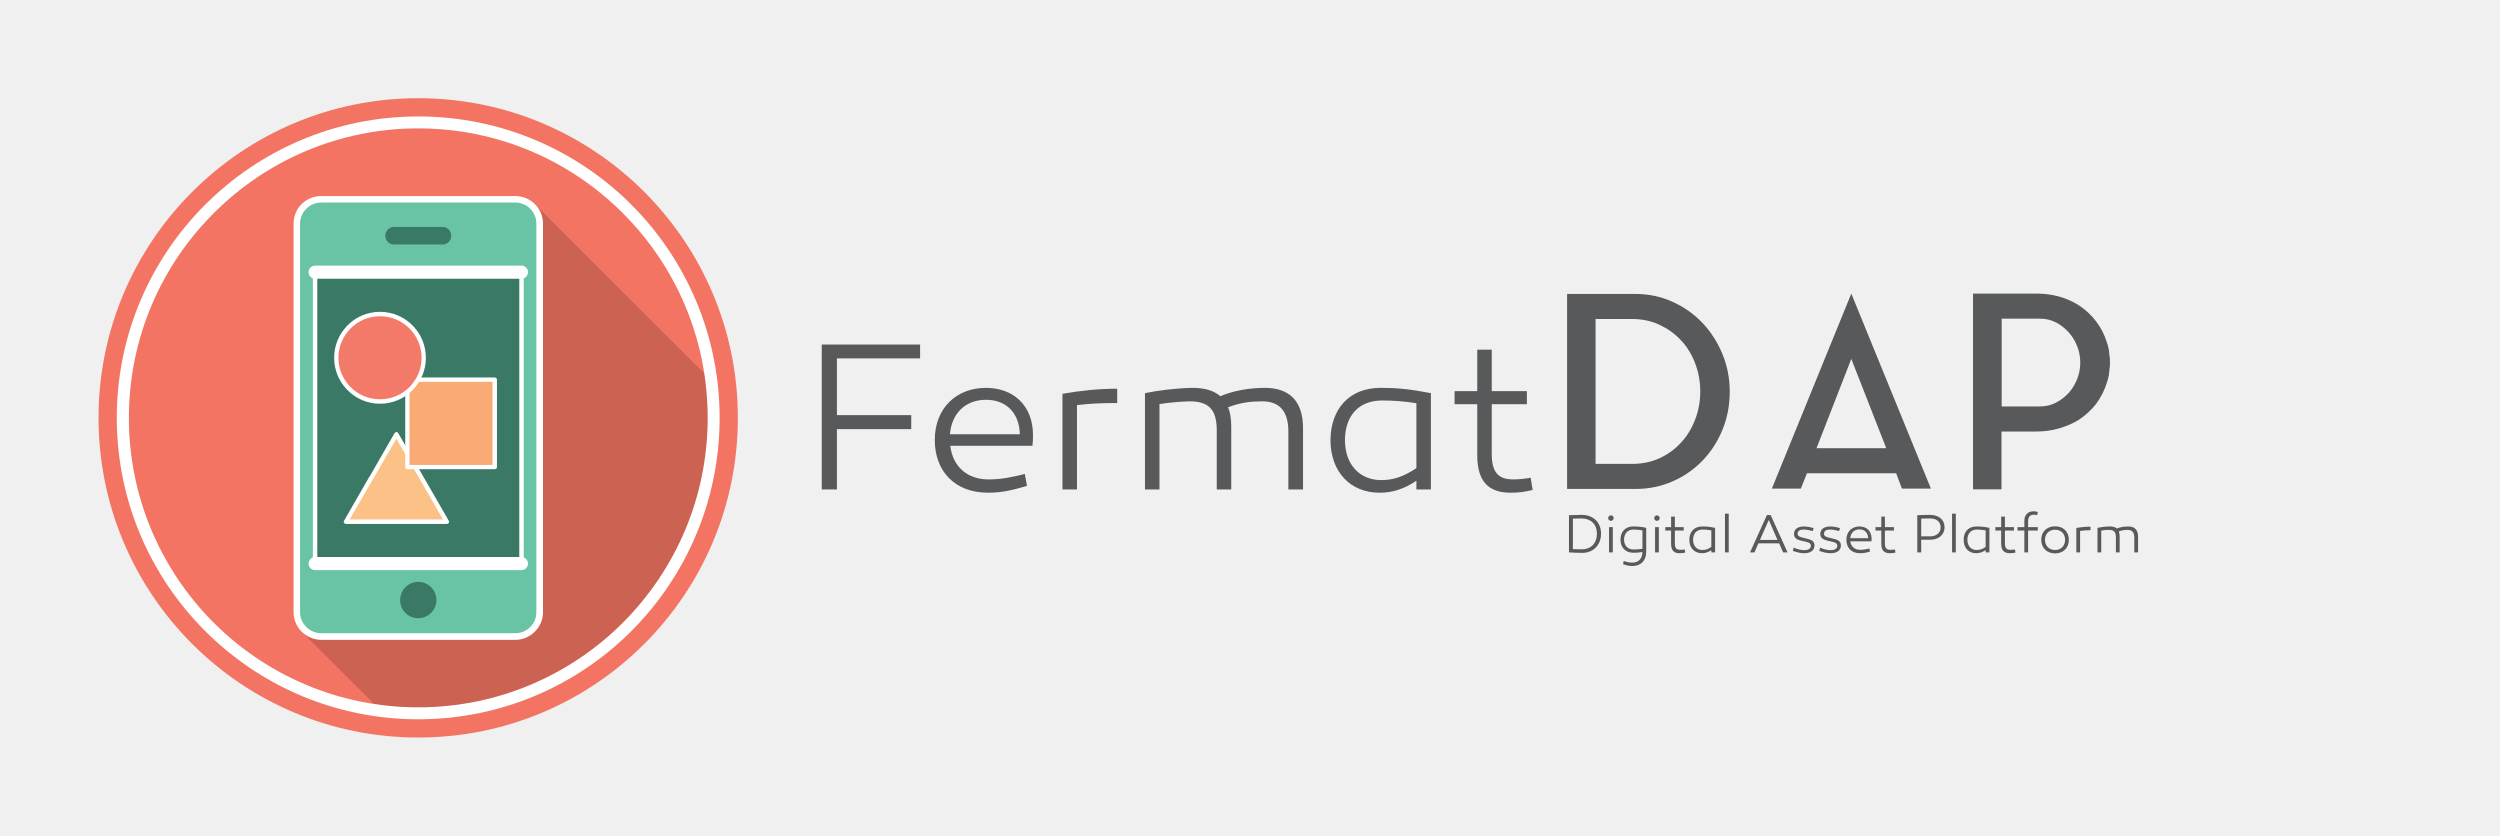
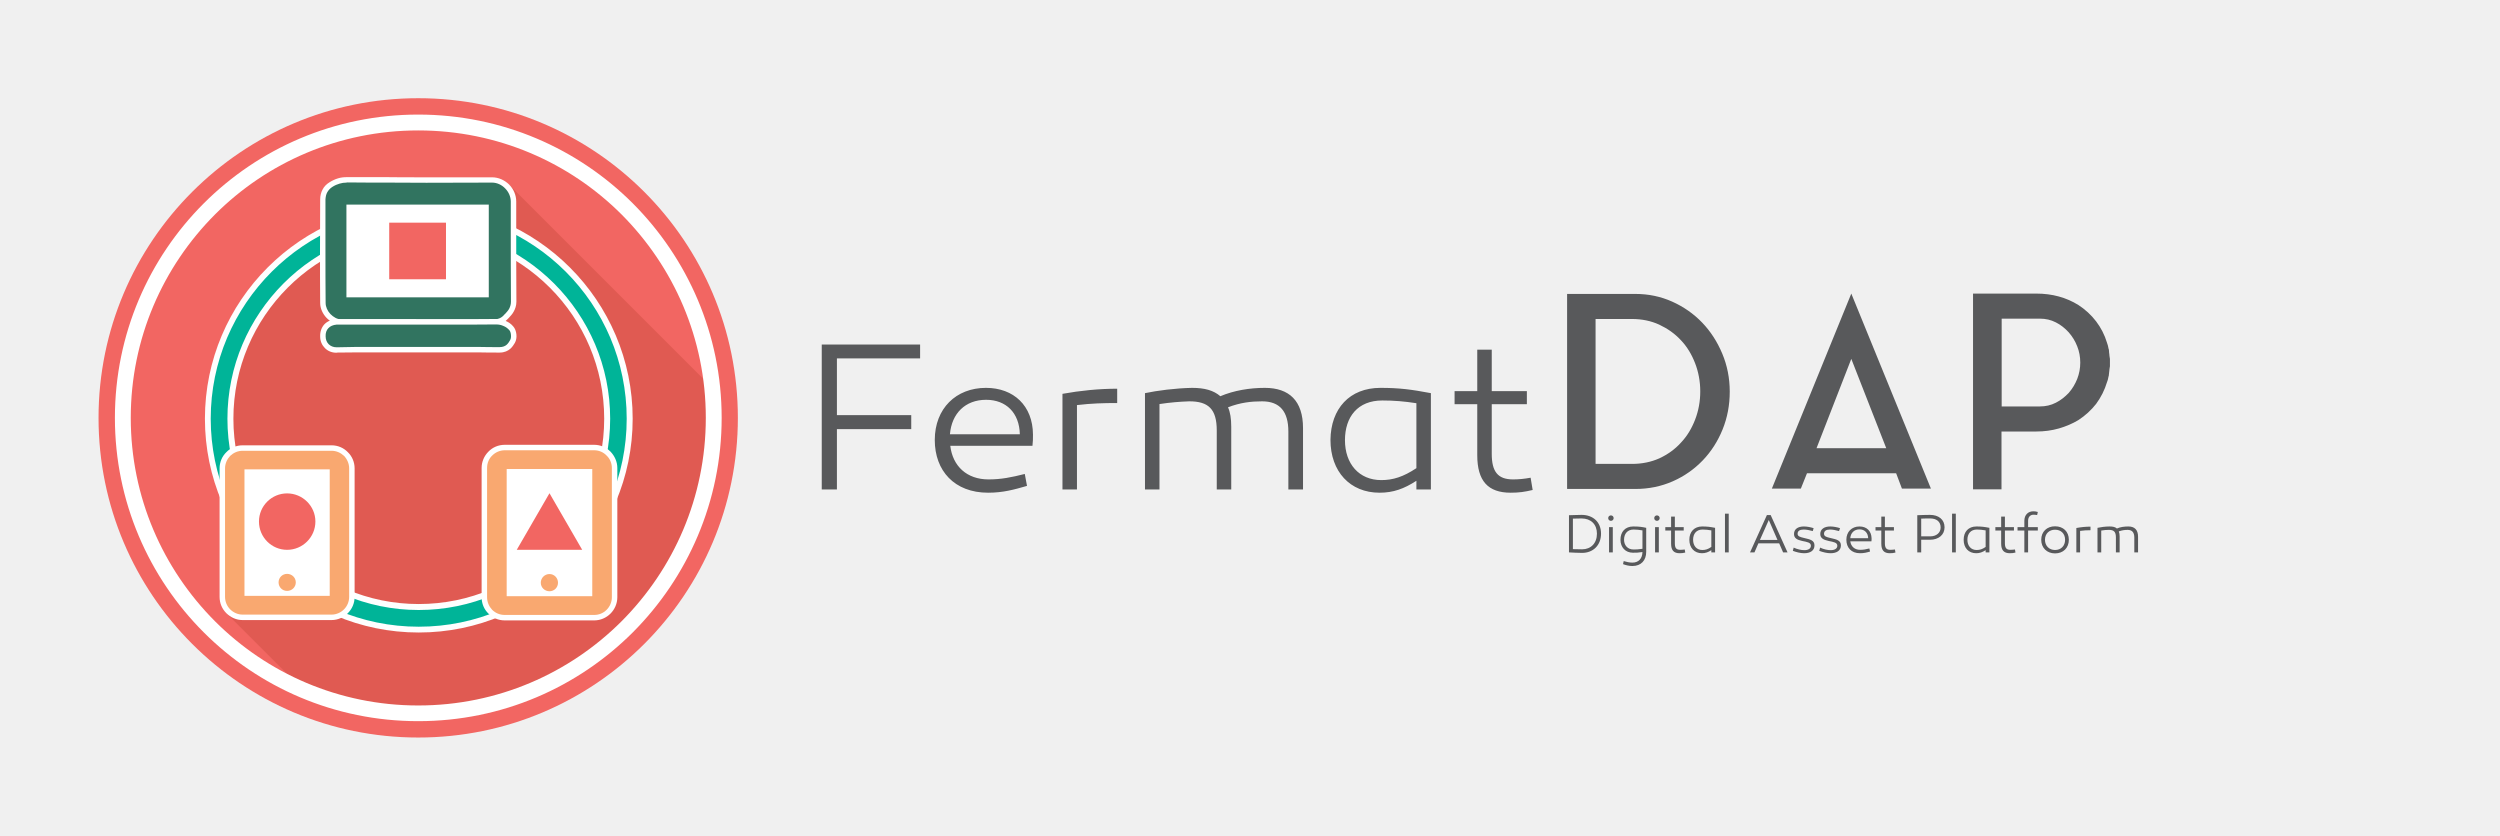
<svg xmlns="http://www.w3.org/2000/svg" xml:space="preserve" width="146.643mm" height="49.022mm" version="1.1" style="shape-rendering:geometricPrecision; text-rendering:geometricPrecision; image-rendering:optimizeQuality; fill-rule:evenodd; clip-rule:evenodd" viewBox="0 0 14664 4902">
  <defs>
    <style type="text/css">
   
-     .fil7 {fill:#3B7967}
-     .fil5 {fill:#68C4A4}
-     .fil10 {fill:#F37A68}
-     .fil9 {fill:#F9AA75}
-     .fil8 {fill:#FCC186}
-     .fil3 {fill:#CC6252}
-     .fil2 {fill:#F37463}
-     .fil6 {fill:#3B7967;fill-rule:nonzero}
-     .fil1 {fill:#57595B;fill-rule:nonzero}
-     .fil0 {fill:#58595B;fill-rule:nonzero}
-     .fil4 {fill:white;fill-rule:nonzero}
+     .fil4 {fill:#FEFEFE}
+     .fil3 {fill:#00B498}
+     .fil8 {fill:#317460}
+     .fil2 {fill:#E05A52}
+     .fil0 {fill:#F26662}
+     .fil5 {fill:#F9A870}
+     .fil7 {fill:white}
+     .fil1 {fill:#58595B;fill-rule:nonzero}
+     .fil6 {fill:white;fill-rule:nonzero}
   
  </style>
  </defs>
  <g id="Capa_x0020_1">
-     <path class="fil0" d="M4909 2435l0 -333 488 0 0 -81 -577 0 0 850 89 0 0 -354 436 0 0 -82 -436 0zm874 -160c-175,0 -300,121 -300,306 0,180 115,309 313,309 87,0 152,-18 228,-40l-13 -70c-79,20 -139,32 -213,32 -127,0 -210,-78 -224,-197l482 0c3,-28 3,-38 3,-66 -1,-169 -113,-274 -276,-274zm1 70c117,0 195,76 198,202l-410 0c10,-122 90,-202 212,-202zm769 -65c-107,0 -216,11 -321,30l0 561 85 0 0 -495c85,-10 154,-12 236,-12l0 -84zm866 -5c-88,0 -181,15 -261,49 -39,-34 -92,-49 -166,-49 -98,2 -205,16 -276,31l0 565 85 0 0 -501c66,-10 120,-14 175,-16 112,0 161,45 161,171l0 346 85 0 0 -367c0,-49 -6,-87 -19,-115 73,-28 136,-35 200,-35 105,0 154,61 154,177l0 340 86 0 0 -360c0,-160 -81,-236 -224,-236zm678 0c-181,0 -291,122 -293,305 0,186 115,310 288,310 80,0 144,-23 216,-70l0 51 85 0 0 -565c-116,-22 -187,-31 -296,-31zm11 74c69,0 128,5 200,16l0 381c-77,51 -137,70 -206,70 -130,0 -213,-95 -213,-234 0,-137 75,-233 219,-233zm870 453c-37,7 -72,10 -103,10 -90,0 -125,-46 -125,-150l0 -291 206 0 0 -77 -206 0 0 -243 -85 0 0 243 -133 0 0 77 133 0 0 299c0,151 63,220 196,220 50,0 82,-5 129,-16l-12 -72z" />
-     <path class="fil0" d="M9277 3020c-25,0 -55,2 -74,2l0 218c19,1 51,3 77,3 64,0 111,-44 111,-113 0,-68 -47,-110 -114,-110zm3 202c-17,0 -37,-1 -54,-1l0 -179c16,0 35,-1 51,-1 54,0 90,34 90,89 0,57 -36,92 -87,92zm169 -167c9,0 16,-7 16,-16 0,-9 -7,-16 -16,-16 -9,0 -16,7 -16,16 0,9 7,16 16,16zm11 37l-22 0 0 148 22 0 0 -148zm120 -4c-47,0 -75,31 -75,78 0,44 29,76 73,76 19,0 31,0 56,-4 -1,39 -23,62 -59,62 -17,0 -35,-4 -51,-9l-4 18c16,6 35,11 55,11 51,0 81,-33 81,-83l0 -141c-22,-5 -41,-8 -76,-8zm2 18c18,0 33,2 52,5l0 108c-26,4 -37,4 -53,4 -33,0 -55,-24 -55,-57 0,-35 20,-60 56,-60zm137 -51c9,0 16,-7 16,-16 0,-9 -7,-16 -16,-16 -9,0 -16,7 -16,16 0,9 7,16 16,16zm11 37l-22 0 0 148 22 0 0 -148zm152 131c-9,1 -18,2 -26,2 -24,0 -32,-11 -32,-38l0 -75 52 0 0 -20 -52 0 0 -62 -22 0 0 62 -34 0 0 20 34 0 0 77c0,39 16,56 50,56 13,0 21,-1 33,-4l-3 -18zm102 -135c-46,0 -75,31 -75,78 0,48 30,79 74,79 20,0 37,-6 55,-18l0 13 22 0 0 -144c-30,-6 -48,-8 -76,-8zm3 18c18,0 33,2 51,5l0 97c-20,14 -35,18 -53,18 -33,0 -54,-24 -54,-60 0,-35 19,-60 56,-60zm153 -93l-22 0 0 227 22 0 0 -227zm174 174l122 0 23 53 26 0 -99 -219 -22 0 -99 219 26 0 23 -53zm61 -137l51 117 -103 0 52 -117zm141 181c21,8 46,14 66,14 36,0 61,-15 61,-46 0,-29 -24,-35 -59,-43 -26,-6 -40,-10 -40,-25 0,-17 13,-25 36,-25 15,0 35,4 53,9l5 -17c-15,-5 -37,-10 -57,-10 -36,0 -58,16 -58,44 0,24 16,34 48,41 29,6 51,9 51,28 0,17 -16,26 -38,26 -18,0 -42,-5 -63,-15l-5 19zm155 0c21,8 46,14 66,14 36,0 61,-15 61,-46 0,-29 -24,-35 -60,-43 -26,-6 -39,-10 -39,-25 0,-17 13,-25 35,-25 16,0 35,4 53,9l6 -17c-15,-5 -37,-10 -57,-10 -36,0 -59,16 -59,44 0,24 17,34 49,41 29,6 51,9 51,28 0,17 -16,26 -39,26 -18,0 -41,-5 -62,-15l-5 19zm236 -143c-45,0 -77,31 -77,78 0,46 29,79 80,79 23,0 39,-4 59,-10l-4 -18c-20,5 -35,8 -54,8 -33,0 -54,-20 -58,-50l124 0c1,-7 1,-10 1,-17 -1,-44 -29,-70 -71,-70zm0 17c30,0 50,20 51,52l-105 0c2,-31 23,-52 54,-52zm208 118c-10,1 -19,2 -27,2 -23,0 -32,-11 -32,-38l0 -75 53 0 0 -20 -53 0 0 -62 -21 0 0 62 -34 0 0 20 34 0 0 77c0,39 16,56 50,56 13,0 21,-1 33,-4l-3 -18zm205 -203c-25,0 -49,1 -74,2l0 218 23 0 0 -74 51 0c51,0 86,-29 86,-73 0,-46 -35,-73 -86,-73zm-51 126l0 -104c20,-1 36,-1 53,-1 36,0 61,18 61,53 0,31 -25,52 -61,52l-53 0zm203 -133l-22 0 0 227 22 0 0 -227zm121 75c-47,0 -75,31 -75,78 0,48 29,79 74,79 20,0 36,-6 55,-18l0 13 22 0 0 -144c-30,-6 -48,-8 -76,-8zm3 18c17,0 32,2 51,5l0 97c-20,14 -35,18 -53,18 -33,0 -54,-24 -54,-60 0,-35 19,-60 56,-60zm223 117c-10,1 -19,2 -27,2 -23,0 -32,-11 -32,-38l0 -75 53 0 0 -20 -53 0 0 -62 -22 0 0 62 -34 0 0 20 34 0 0 77c0,39 17,56 51,56 13,0 21,-1 33,-4l-3 -18zm134 -111l0 -20 -57 0 0 -37c0,-23 13,-36 32,-36 7,0 14,1 21,2l4 -18c-9,-3 -18,-4 -26,-4 -31,0 -53,21 -53,56l0 37 -40 0 0 20 40 0 0 128 22 0 0 -128 57 0zm101 -25c-47,0 -81,31 -81,79 0,48 34,80 81,80 48,0 81,-32 81,-80 0,-48 -33,-79 -81,-79zm0 139c-34,0 -59,-24 -59,-60 0,-36 25,-59 59,-59 35,0 59,23 59,59 0,36 -24,60 -59,60zm208 -137c-28,0 -56,3 -83,8l0 143 22 0 0 -126c22,-3 39,-4 61,-4l0 -21zm222 -1c-23,0 -47,3 -67,12 -10,-9 -24,-12 -43,-12 -25,0 -53,4 -71,8l0 144 22 0 0 -128c17,-3 31,-4 45,-4 29,0 41,11 41,44l0 88 22 0 0 -94c0,-12 -2,-22 -5,-29 19,-7 35,-9 52,-9 26,0 39,15 39,45l0 87 22 0 0 -92c0,-41 -21,-60 -57,-60z" />
-     <path class="fil1" d="M9592 1724c77,0 149,15 216,45 67,30 126,71 176,123 50,52 89,113 118,182 29,69 44,144 44,223 0,79 -14,153 -42,222 -28,69 -67,130 -116,181 -50,52 -108,93 -176,123 -68,30 -141,45 -220,45l-400 0 0 -1144 400 0zm-19 997c58,0 112,-11 161,-33 49,-23 91,-53 126,-92 36,-38 63,-83 83,-135 20,-52 30,-107 30,-165 0,-58 -10,-113 -30,-165 -20,-52 -47,-97 -83,-135 -36,-39 -79,-69 -128,-92 -48,-22 -102,-33 -159,-33l-214 0 0 850 214 0z" />
-     <path id="1" class="fil1" d="M10393 2866l466 -1144 467 1144 -170 0 -34 -90 -523 0 -36 90 -170 0zm262 -237l409 0 -205 -524 -204 524z" />
-     <path id="2" class="fil1" d="M12373 2086c1,6 2,12 3,19 0,6 0,13 0,20l0 2 0 1c0,7 0,14 0,20 -1,7 -2,13 -3,19l0 2 -4 37c-1,1 -2,3 -2,6 -1,6 -2,10 -3,14 -1,5 -3,9 -5,15 -14,47 -36,90 -64,128 -29,37 -64,69 -104,95 -35,21 -73,37 -114,49 -42,12 -86,18 -133,18l-204 0 0 339 -167 0 0 -1148 371 0c94,0 176,23 247,67 40,26 75,58 104,96 28,37 50,79 64,126 4,12 7,21 8,30 0,3 1,5 2,6 1,6 2,12 2,19 1,6 1,12 2,17l0 3zm-409 298c35,0 66,-7 95,-22 28,-14 53,-34 75,-57 21,-24 38,-52 50,-82 12,-31 18,-63 18,-96 0,-34 -6,-66 -18,-96 -12,-31 -29,-58 -50,-82 -22,-24 -47,-44 -75,-58 -29,-15 -60,-22 -95,-22l-223 0 0 515 223 0z" />
-     <path class="fil2" d="M4328 2451c0,-1035 -839,-1875 -1875,-1875 -1035,0 -1875,840 -1875,1875 0,1036 840,1875 1875,1875 1036,0 1875,-839 1875,-1875z" />
-     <path class="fil3" d="M4186 2451c0,-74 -4,-147 -13,-219l-1036 -1035 -1368 2508 466 465c71,9 144,14 218,14 957,0 1733,-776 1733,-1733z" />
-     <path class="fil4" d="M4151 2451c0,-469 -190,-893 -497,-1200 -307,-308 -732,-498 -1201,-498 -468,0 -893,190 -1200,498 -307,307 -497,731 -497,1200 0,469 190,893 497,1201 307,307 732,497 1200,497 469,0 894,-190 1201,-497 307,-308 497,-732 497,-1201zm-447 -1250c319,320 517,762 517,1250 0,488 -198,930 -517,1250 -320,320 -762,518 -1251,518 -488,0 -930,-198 -1250,-518 -320,-320 -518,-762 -518,-1250 0,-488 198,-930 518,-1250 320,-320 762,-518 1250,-518 489,0 931,198 1251,518z" />
-     <path class="fil5" d="M1741 3591l0 -2280c0,-78 64,-142 143,-142l1139 0c79,0 143,64 143,142l0 2280c0,78 -64,142 -143,142l-1139 0c-79,0 -143,-64 -143,-142z" />
-     <path class="fil4" d="M1722 3591l0 -2280c0,-44 18,-85 47,-114 30,-29 70,-47 115,-47l1139 0c45,0 85,18 114,47 30,29 48,70 48,114l0 2280c0,44 -18,85 -48,114 -29,29 -69,48 -114,48l-1139 0c-45,0 -85,-19 -115,-48 -29,-29 -47,-70 -47,-114zm38 -2280l0 2280c0,34 14,64 37,87 22,22 53,36 87,36l1139 0c34,0 65,-14 87,-36 23,-23 36,-53 36,-87l0 -2280c0,-33 -13,-64 -36,-87 -22,-22 -53,-36 -87,-36l-1139 0c-34,0 -65,14 -87,36 -23,23 -37,54 -37,87z" />
-     <path class="fil6" d="M2311 1434c-28,0 -51,-23 -51,-51 0,-29 23,-52 51,-52l285 0c28,0 51,23 51,52 0,28 -23,51 -51,51l-285 0z" />
-     <path class="fil7" d="M2453 3413c59,0 107,48 107,107 0,58 -48,106 -107,106 -59,0 -106,-48 -106,-106 0,-59 47,-107 106,-107z" />
-     <polygon class="fil7" points="1848,1596 3059,1596 3059,3306 1848,3306 " />
-     <path class="fil4" d="M1848 1583l1211 0 13 0 0 13 0 1710 0 13 -13 0 -1211 0 -13 0 0 -13 0 -1710 0 -13 13 0zm1198 26l-1185 0 0 1684 1185 0 0 -1684z" />
-     <path class="fil4" d="M1848 3344c-21,0 -38,-17 -38,-38 0,-21 17,-39 38,-39l1211 0c21,0 38,18 38,39 0,21 -17,38 -38,38l-1211 0z" />
-     <path class="fil4" d="M1848 1635c-21,0 -38,-17 -38,-39 0,-21 17,-38 38,-38l1211 0c21,0 38,17 38,38 0,22 -17,39 -38,39l-1211 0z" />
-     <polygon class="fil8" points="2325,2547 2473,2804 2621,3060 2325,3060 2029,3060 2177,2804 " />
-     <path class="fil4" d="M2336 2541l148 256 0 0 148 257c4,6 2,14 -4,17 -2,1 -4,2 -7,2l0 0 -296 0 -296 0c-7,0 -13,-6 -13,-13 0,-3 1,-5 3,-7l147 -256 1 0 147 -256c4,-6 11,-8 18,-5 2,1 3,3 4,5zm126 269l-137 -237 -136 236 -1 1 -137 237 274 0 274 0 -137 -237 0 0 0 0z" />
-     <polygon class="fil9" points="2389,2227 2902,2227 2902,2740 2389,2740 " />
-     <path class="fil4" d="M2389 2214l513 0c7,0 13,6 13,13l0 513c0,7 -6,12 -13,12l-513 0c-7,0 -12,-5 -12,-12l0 -513c0,-7 5,-13 12,-13zm500 26l-487 0 0 487 487 0 0 -487z" />
-     <path class="fil10" d="M2229 1842c142,0 257,115 257,257 0,141 -115,256 -257,256 -142,0 -256,-115 -256,-256 0,-142 114,-257 256,-257z" />
-     <path class="fil4" d="M2229 1829c74,0 142,30 190,79 49,49 79,116 79,191 0,74 -30,141 -79,190 -48,49 -116,79 -190,79 -74,0 -142,-30 -190,-79 -49,-49 -79,-116 -79,-190 0,-75 30,-142 79,-191 48,-49 116,-79 190,-79zm172 97c-44,-44 -105,-71 -172,-71 -67,0 -128,27 -172,71 -44,44 -72,105 -72,173 0,67 28,128 72,172 44,44 105,71 172,71 67,0 128,-27 172,-71 44,-44 72,-105 72,-172 0,-68 -28,-129 -72,-173z" />
+     <path class="fil0" d="M4328 2451c0,-1035 -839,-1875 -1875,-1875 -1035,0 -1875,840 -1875,1875 0,1036 840,1875 1875,1875 1036,0 1875,-839 1875,-1875z" />
+     <path class="fil1" d="M4909 2435l0 -333 488 0 0 -81 -577 0 0 850 89 0 0 -354 436 0 0 -82 -436 0zm874 -160c-175,0 -300,121 -300,306 0,180 115,309 313,309 87,0 152,-18 228,-40l-13 -70c-79,20 -139,32 -213,32 -127,0 -210,-78 -224,-197l482 0c3,-28 3,-38 3,-66 -1,-169 -113,-274 -276,-274zm1 70c117,0 195,76 198,202l-410 0c10,-122 90,-202 212,-202zm769 -65c-107,0 -216,11 -321,30l0 561 85 0 0 -495c85,-10 154,-12 236,-12l0 -84zm866 -5c-88,0 -181,15 -261,49 -39,-34 -92,-49 -166,-49 -98,2 -205,16 -276,31l0 565 85 0 0 -501c66,-10 120,-14 175,-16 112,0 161,45 161,171l0 346 85 0 0 -367c0,-49 -6,-87 -19,-115 73,-28 136,-35 200,-35 105,0 154,61 154,177l0 340 86 0 0 -360c0,-160 -81,-236 -224,-236zm678 0c-181,0 -291,122 -293,305 0,186 115,310 288,310 80,0 144,-23 216,-70l0 51 85 0 0 -565c-116,-22 -187,-31 -296,-31zm11 74c69,0 128,5 200,16l0 381c-77,51 -137,70 -206,70 -130,0 -213,-95 -213,-234 0,-137 75,-233 219,-233zm870 453c-37,7 -72,10 -103,10 -90,0 -125,-46 -125,-150l0 -291 206 0 0 -77 -206 0 0 -243 -85 0 0 243 -133 0 0 77 133 0 0 299c0,151 63,220 196,220 50,0 82,-5 129,-16l-12 -72z" />
+     <path class="fil1" d="M9277 3020c-25,0 -55,2 -74,2l0 218c19,1 51,3 77,3 64,0 111,-44 111,-113 0,-68 -47,-110 -114,-110zm3 202c-17,0 -37,-1 -54,-1l0 -179c16,0 35,-1 51,-1 54,0 90,34 90,89 0,57 -36,92 -87,92zm169 -167c9,0 16,-7 16,-16 0,-9 -7,-16 -16,-16 -9,0 -16,7 -16,16 0,9 7,16 16,16zm11 37l-22 0 0 148 22 0 0 -148zm120 -4c-47,0 -75,31 -75,78 0,44 29,76 73,76 19,0 31,0 56,-4 -1,39 -23,62 -59,62 -17,0 -35,-4 -51,-9l-4 18c16,6 35,11 55,11 51,0 81,-33 81,-83l0 -141c-22,-5 -41,-8 -76,-8zm2 18c18,0 33,2 52,5l0 108c-26,4 -37,4 -53,4 -33,0 -55,-24 -55,-57 0,-35 20,-60 56,-60zm137 -51c9,0 16,-7 16,-16 0,-9 -7,-16 -16,-16 -9,0 -16,7 -16,16 0,9 7,16 16,16zm11 37l-22 0 0 148 22 0 0 -148zm152 131c-9,1 -18,2 -26,2 -24,0 -32,-11 -32,-38l0 -75 52 0 0 -20 -52 0 0 -62 -22 0 0 62 -34 0 0 20 34 0 0 77c0,39 16,56 50,56 13,0 21,-1 33,-4l-3 -18zm102 -135c-46,0 -75,31 -75,78 0,48 30,79 74,79 20,0 37,-6 55,-18l0 13 22 0 0 -144c-30,-6 -48,-8 -76,-8zm3 18c18,0 33,2 51,5l0 97c-20,14 -35,18 -53,18 -33,0 -54,-24 -54,-60 0,-35 19,-60 56,-60zm153 -93l-22 0 0 227 22 0 0 -227zm174 174l122 0 23 53 26 0 -99 -219 -22 0 -99 219 26 0 23 -53zm61 -137l51 117 -103 0 52 -117zm141 181c21,8 46,14 66,14 36,0 61,-15 61,-46 0,-29 -24,-35 -59,-43 -26,-6 -40,-10 -40,-25 0,-17 13,-25 36,-25 15,0 35,4 53,9l5 -17c-15,-5 -37,-10 -57,-10 -36,0 -58,16 -58,44 0,24 16,34 48,41 29,6 51,9 51,28 0,17 -16,26 -38,26 -18,0 -42,-5 -63,-15l-5 19zm155 0c21,8 46,14 66,14 36,0 61,-15 61,-46 0,-29 -24,-35 -60,-43 -26,-6 -39,-10 -39,-25 0,-17 13,-25 35,-25 16,0 35,4 53,9l6 -17c-15,-5 -37,-10 -57,-10 -36,0 -59,16 -59,44 0,24 17,34 49,41 29,6 51,9 51,28 0,17 -16,26 -39,26 -18,0 -41,-5 -62,-15l-5 19zm236 -143c-45,0 -77,31 -77,78 0,46 29,79 80,79 23,0 39,-4 59,-10l-4 -18c-20,5 -35,8 -54,8 -33,0 -54,-20 -58,-50l124 0c1,-7 1,-10 1,-17 -1,-44 -29,-70 -71,-70zm0 17c30,0 50,20 51,52l-105 0c2,-31 23,-52 54,-52zm208 118c-10,1 -19,2 -27,2 -23,0 -32,-11 -32,-38l0 -75 53 0 0 -20 -53 0 0 -62 -21 0 0 62 -34 0 0 20 34 0 0 77c0,39 16,56 50,56 13,0 21,-1 33,-4l-3 -18zm205 -203c-25,0 -49,1 -74,2l0 218 23 0 0 -74 51 0c51,0 86,-29 86,-73 0,-46 -35,-73 -86,-73zm-51 126l0 -104c20,-1 36,-1 53,-1 36,0 61,18 61,53 0,31 -25,52 -61,52l-53 0zm203 -133l-22 0 0 227 22 0 0 -227zm121 75c-47,0 -75,31 -75,78 0,48 29,79 74,79 20,0 36,-6 55,-18l0 13 22 0 0 -144c-30,-6 -48,-8 -76,-8zm3 18c17,0 32,2 51,5l0 97c-20,14 -35,18 -53,18 -33,0 -54,-24 -54,-60 0,-35 19,-60 56,-60zm223 117c-10,1 -19,2 -27,2 -23,0 -32,-11 -32,-38l0 -75 53 0 0 -20 -53 0 0 -62 -22 0 0 62 -34 0 0 20 34 0 0 77c0,39 17,56 51,56 13,0 21,-1 33,-4l-3 -18zm134 -111l0 -20 -57 0 0 -37c0,-23 13,-36 32,-36 7,0 14,1 21,2l4 -18c-9,-3 -18,-4 -26,-4 -31,0 -53,21 -53,56l0 37 -40 0 0 20 40 0 0 128 22 0 0 -128 57 0zm101 -25c-47,0 -81,31 -81,79 0,48 34,80 81,80 48,0 81,-32 81,-80 0,-48 -33,-79 -81,-79zm0 139c-34,0 -59,-24 -59,-60 0,-36 25,-59 59,-59 35,0 59,23 59,59 0,36 -24,60 -59,60zm208 -137c-28,0 -56,3 -83,8l0 143 22 0 0 -126c22,-3 39,-4 61,-4l0 -21zm222 -1c-23,0 -47,3 -67,12 -10,-9 -24,-12 -43,-12 -25,0 -53,4 -71,8l0 144 22 0 0 -128c17,-3 31,-4 45,-4 29,0 41,11 41,44l0 88 22 0 0 -94c0,-12 -2,-22 -5,-29 19,-7 35,-9 52,-9 26,0 39,15 39,45l0 87 22 0 0 -92c0,-41 -21,-60 -57,-60z" />
+     <path class="fil1" d="M9592 1724c77,0 149,15 216,45 67,30 126,71 176,123 50,52 89,113 118,182 29,69 44,144 44,223 0,79 -14,153 -42,222 -28,69 -67,130 -116,181 -50,52 -108,93 -176,123 -68,30 -141,45 -220,45l-400 0 0 -1144 400 0zm-19 997c58,0 112,-11 161,-33 49,-23 91,-53 126,-92 36,-38 63,-83 83,-135 20,-52 30,-107 30,-165 0,-58 -10,-113 -30,-165 -20,-52 -47,-97 -83,-135 -36,-39 -79,-69 -128,-92 -48,-22 -102,-33 -159,-33l-214 0 0 850 214 0zm820 145l466 -1144 467 1144 -170 0 -34 -90 -523 0 -36 90 -170 0zm262 -237l409 0 -205 -524 -204 524zm1718 -543c1,6 2,12 3,19 0,6 0,13 0,20l0 2 0 1c0,7 0,14 0,20 -1,7 -2,13 -3,19l0 2 -4 37c-1,1 -2,3 -2,6 -1,6 -2,10 -3,14 -1,5 -3,9 -5,15 -14,47 -36,90 -64,128 -29,37 -64,69 -104,95 -35,21 -73,37 -114,49 -42,12 -86,18 -133,18l-204 0 0 339 -167 0 0 -1148 371 0c94,0 176,23 247,67 40,26 75,58 104,96 28,37 50,79 64,126 4,12 7,21 8,30 0,3 1,5 2,6 1,6 2,12 2,19 1,6 1,12 2,17l0 3zm-409 298c35,0 66,-7 95,-22 28,-14 53,-34 75,-57 21,-24 38,-52 50,-82 12,-31 18,-63 18,-96 0,-34 -6,-66 -18,-96 -12,-31 -29,-58 -50,-82 -22,-24 -47,-44 -75,-58 -29,-15 -60,-22 -95,-22l-223 0 0 515 223 0z" />
+     <path class="fil2" d="M4186 2451c0,-60 -3,-119 -9,-177l-1189 -1189 -299 285c-76,-16 -155,-25 -236,-25 -610,0 -1105,495 -1105,1106 0,217 62,420 171,591l-186 535 0 25 446 446c14,5 27,11 41,17l0 0c196,77 410,119 633,119 957,0 1733,-776 1733,-1733z" />
+     <g id="_505825184">
+       <path class="fil3" d="M2456 1351c-609,0 -1105,495 -1105,1105 0,609 496,1105 1105,1105 610,0 1105,-496 1105,-1105 0,-610 -495,-1105 -1105,-1105zm0 2342c-682,0 -1237,-555 -1237,-1237 0,-683 555,-1238 1237,-1238 683,0 1238,555 1238,1238 0,682 -555,1237 -1238,1237z" />
+       <path class="fil4" d="M2456 1368c-599,0 -1087,488 -1087,1088 0,599 488,1087 1087,1087 600,0 1088,-488 1088,-1087 0,-600 -488,-1088 -1088,-1088zm0 2210c-618,0 -1122,-504 -1122,-1122 0,-619 504,-1123 1122,-1123 619,0 1123,504 1123,1123 0,618 -504,1122 -1123,1122zm0 -2342c-672,0 -1220,547 -1220,1220 0,672 548,1220 1220,1220 673,0 1220,-548 1220,-1220 0,-673 -547,-1220 -1220,-1220zm0 2474c-691,0 -1254,-563 -1254,-1254 0,-692 563,-1255 1254,-1255 692,0 1255,563 1255,1255 0,691 -563,1254 -1255,1254z" />
+     </g>
+     <path class="fil5" d="M1910 3472l0 -695 -453 0 0 695 453 0zm-487 149c-65,0 -119,-54 -119,-120l0 -754c0,-66 54,-119 119,-119l522 0c66,0 119,53 119,119l0 754c0,66 -53,120 -119,120l-522 0z" />
+     <path class="fil6" d="M1894 3455l0 -662 -421 0 0 662 421 0zm32 -678l0 695 0 16 -16 0 -453 0 -16 0 0 -16 0 -695 0 -16 16 0 453 0 16 0 0 16zm-503 860c-37,0 -71,-16 -95,-40 -25,-25 -40,-58 -40,-96l0 -754c0,-37 15,-71 40,-95 24,-25 58,-40 95,-40l522 0c37,0 71,15 95,40 25,24 40,58 40,95l0 754c0,38 -15,71 -40,96 -24,24 -58,40 -95,40l-522 0zm-73 -63c19,19 45,31 73,31l522 0c28,0 54,-12 73,-31 18,-18 30,-44 30,-73l0 -754c0,-28 -12,-54 -30,-73 -19,-18 -45,-30 -73,-30l-522 0c-28,0 -54,12 -73,30 -18,19 -30,45 -30,73l0 754c0,29 12,55 30,73z" />
+     <polygon class="fil7" points="1934,3495 1934,2753 1434,2753 1434,3495 " />
+     <path class="fil5" d="M1634 3416c0,-28 22,-50 50,-50 28,0 51,22 51,50 0,28 -23,50 -51,50 -28,0 -50,-22 -50,-50z" />
+     <path class="fil0" d="M1684 2894c91,0 166,74 166,165 0,92 -75,166 -166,166 -91,0 -165,-74 -165,-166 0,-91 74,-165 165,-165z" />
+     <path class="fil5" d="M3450 3473l0 -698 -455 0 0 698 455 0zm-489 150c-66,0 -120,-53 -120,-120l0 -758c0,-66 54,-120 120,-120l524 0c66,0 120,54 120,120l0 758c0,67 -54,120 -120,120l-524 0z" />
+     <path class="fil6" d="M3434 3457l0 -666 -423 0 0 666 423 0zm32 -682l0 698 0 16 -16 0 -455 0 -16 0 0 -16 0 -698 0 -16 16 0 455 0 16 0 0 16zm-505 864c-38,0 -72,-15 -96,-40 -25,-24 -40,-58 -40,-96l0 -758c0,-37 15,-71 40,-96l0 0c24,-25 58,-40 96,-40l524 0c37,0 71,15 96,40 24,25 40,59 40,96l0 758c0,38 -16,72 -40,96 -25,25 -59,40 -96,40l-524 0zm-74 -62c19,19 45,30 74,30l524 0c29,0 54,-11 73,-30 19,-19 31,-45 31,-74l0 -758c0,-29 -12,-55 -31,-73 -18,-19 -44,-31 -73,-31l-524 0c-29,0 -55,12 -74,31l0 0c-19,18 -30,44 -30,73l0 758c0,29 12,55 30,74z" />
+     <polygon class="fil7" points="3474,3497 3474,2751 2972,2751 2972,3497 " />
+     <path class="fil5" d="M3172 3418c0,-28 23,-51 51,-51 28,0 50,23 50,51 0,28 -22,50 -50,50 -28,0 -51,-22 -51,-50z" />
+     <polygon class="fil0" points="3223,2893 3319,3059 3415,3225 3223,3225 3031,3225 3127,3059 " />
+     <path class="fil8" d="M2840 1717l0 -490 -781 0 0 490 781 0zm-415 174l0 -2 -219 0c-69,0 -138,0 -206,0 -53,-1 -106,-57 -106,-112 -1,-202 -1,-405 0,-607 0,-38 16,-69 47,-87 31,-20 61,-28 93,-28 156,0 312,1 467,1l385 0c67,0 126,58 126,126l0 162c0,142 0,284 1,425 0,41 -23,65 -41,85l-5 6c-25,27 -56,31 -86,31l-19 0 -187 0 -250 0z" />
+     <path class="fil6" d="M2824 1701l0 -458 -749 0 0 458 749 0zm32 -474l0 490 0 17 -16 0 -781 0 -16 0 0 -17 0 -490 0 -16 16 0 781 0 16 0 0 16zm-431 646l16 0 0 2 234 0 187 0 0 0 19 0 0 0c14,0 27,-1 40,-5 12,-3 24,-10 34,-21l5 -6 1 0c8,-9 18,-19 25,-31 6,-12 11,-25 11,-42 -1,-140 -1,-280 -1,-419l0 -7 0 -162c0,-29 -13,-57 -33,-77 -20,-21 -48,-34 -77,-34l-385 1 0 0c-57,0 -128,0 -233,-1 -78,0 -156,0 -234,-1l0 1c-15,0 -29,2 -42,6 -14,4 -28,10 -42,19l0 0c-13,8 -23,19 -30,31 -7,12 -10,27 -11,43 0,56 0,145 0,304l0 0c0,101 0,202 1,303 0,23 11,47 28,65 18,18 40,31 62,31 34,0 68,0 103,0 13,0 51,0 103,0l0 0 219 0zm-16 32l-203 0 0 0c-17,0 -48,0 -103,0 -35,0 -69,0 -104,0 -30,-1 -61,-17 -84,-41 -22,-23 -37,-55 -37,-87 -1,-101 -1,-202 -1,-303l0 0c0,-45 0,-157 1,-304 0,-22 5,-41 14,-58 9,-18 23,-32 41,-43l0 0c16,-10 33,-18 50,-23 16,-5 33,-7 51,-7l0 0c78,0 156,0 234,0 51,1 135,1 233,1l0 0 385 0c38,0 73,16 100,42 26,26 42,62 42,100l0 162 0 7c0,139 0,279 1,418 0,24 -7,43 -16,59 -8,15 -19,26 -29,37l0 0 -6 6c-14,16 -31,25 -48,30 -16,5 -33,6 -49,6l0 0 -20 0 -186 0 -250 0 -16 0 0 -2z" />
+     <path class="fil7" d="M2032 1200c280,0 556,0 835,0 0,182 0,362 0,544 -278,0 -555,0 -835,0 0,-181 0,-361 0,-544z" />
+     <path class="fil8" d="M1974 2053c-47,0 -79,-32 -80,-79 -2,-49 29,-82 79,-86l9 0 402 0c175,0 350,0 526,-1 36,0 66,13 89,38 16,18 20,56 7,78 -9,16 -29,49 -75,49 -80,-1 -159,-1 -237,-1l-248 0 -253 0c-72,0 -145,0 -217,2l-2 0z" />
+     <path class="fil6" d="M1974 2069c-28,0 -51,-10 -68,-27 -17,-17 -28,-40 -28,-68 -1,-29 8,-53 24,-71 17,-18 41,-29 70,-31l1 0 8 0 1 0 402 0 0 0c113,0 209,0 263,0 87,0 175,0 262,-1l1 0c20,0 38,4 55,11 18,7 33,18 45,32l0 0c11,12 17,29 19,47 2,18 -1,36 -9,50l0 0c-6,9 -13,23 -27,35 -14,12 -34,22 -62,22l-1 0c-39,0 -79,0 -118,-1 -29,0 -71,0 -118,0l0 0 -248 0 -253 0 0 0c-42,0 -80,0 -108,0 -36,0 -73,1 -109,1l0 0 -2 1 0 0zm-46 -50c11,11 27,18 46,18l0 0 2 0c36,-1 72,-1 108,-2 44,0 79,0 109,0l0 0 253 0 248 0 0 0c31,0 68,0 118,0 39,1 79,1 119,1l0 0c18,0 32,-6 41,-14 10,-9 16,-20 20,-27l0 0c5,-8 6,-19 5,-31 -1,-11 -4,-22 -10,-28l0 0c-10,-11 -21,-19 -34,-24 -13,-6 -27,-9 -43,-9l0 0c-88,1 -176,1 -263,1 -122,0 -201,0 -263,0l0 0 -402 0 -8 0 0 0c-21,2 -37,9 -48,21 -11,11 -17,28 -16,48 0,19 7,35 18,46z" />
+     <polygon class="fil0" points="2283,1306 2616,1306 2616,1638 2283,1638 " />
+     <path class="fil6" d="M4140 2451c0,-466 -189,-887 -494,-1193 -305,-305 -727,-493 -1193,-493 -465,0 -887,188 -1192,493 -305,306 -494,727 -494,1193 0,466 189,887 494,1193 305,305 727,494 1192,494 466,0 888,-189 1193,-494 305,-306 494,-727 494,-1193zm-428 -1258c321,322 521,767 521,1258 0,491 -200,936 -521,1258 -322,322 -767,521 -1259,521 -491,0 -936,-199 -1258,-521 -322,-322 -521,-767 -521,-1258 0,-491 199,-936 521,-1258 322,-322 767,-521 1258,-521 492,0 937,199 1259,521z" />
  </g>
</svg>
